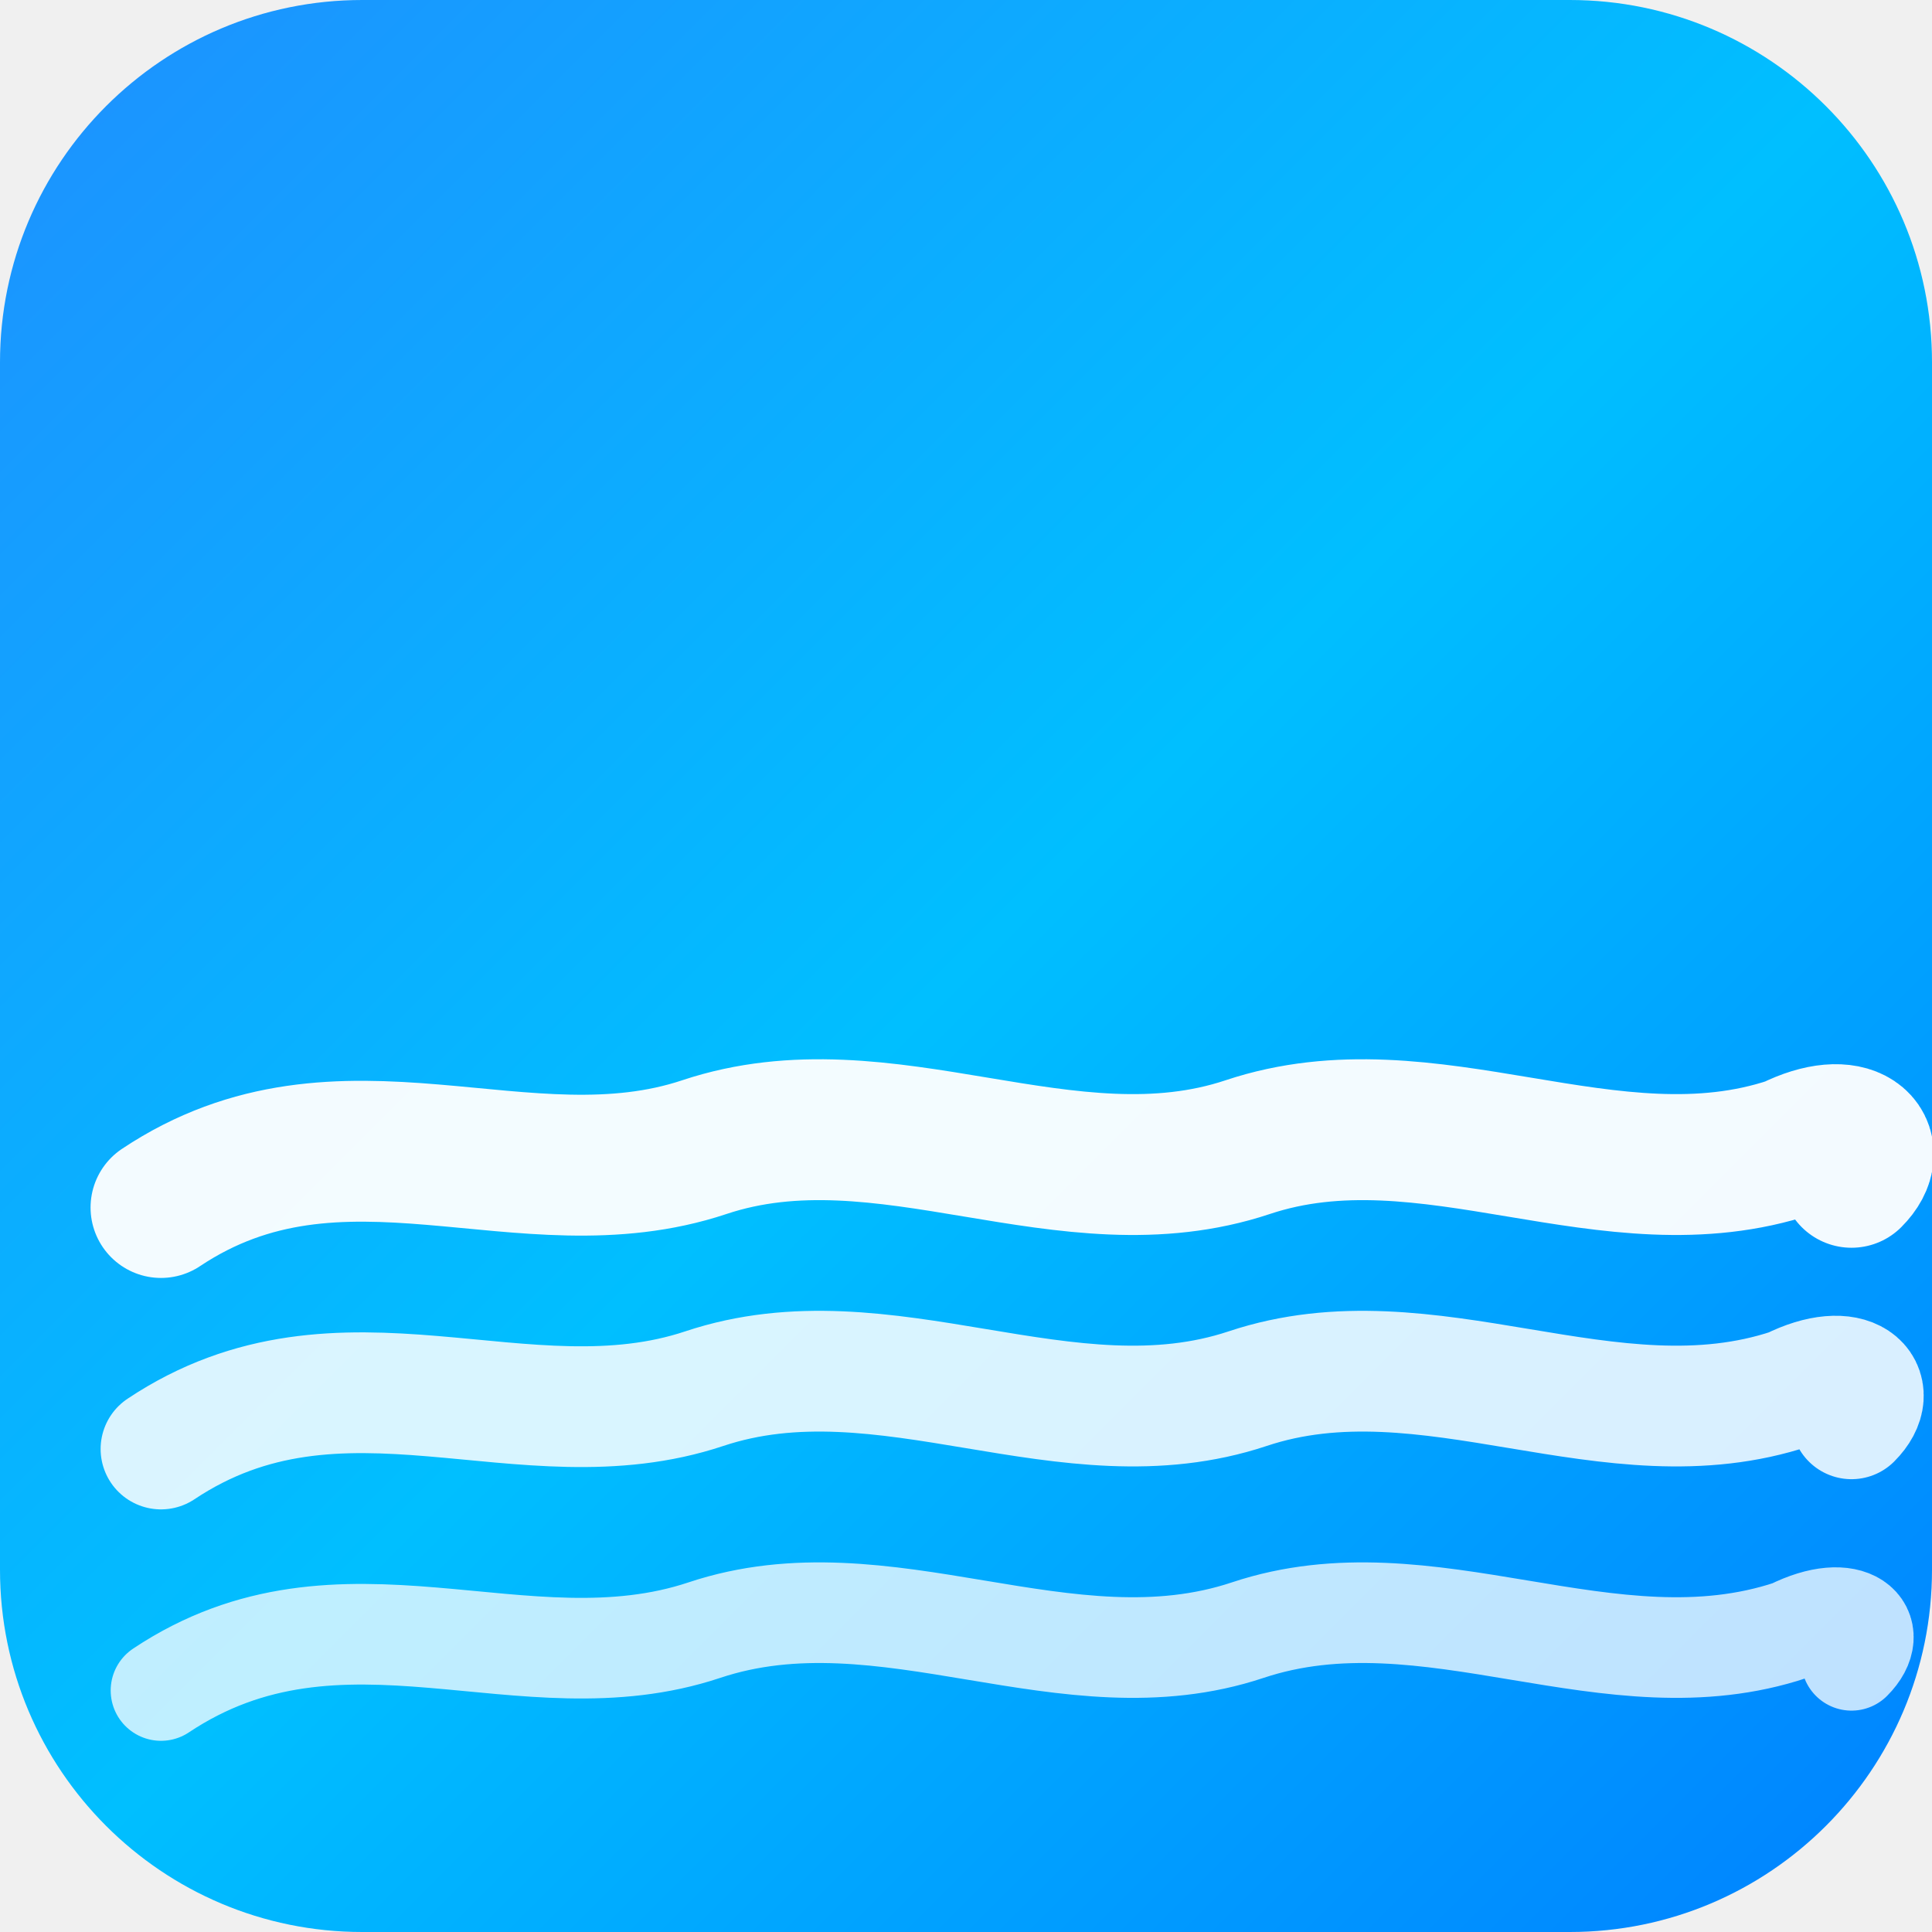
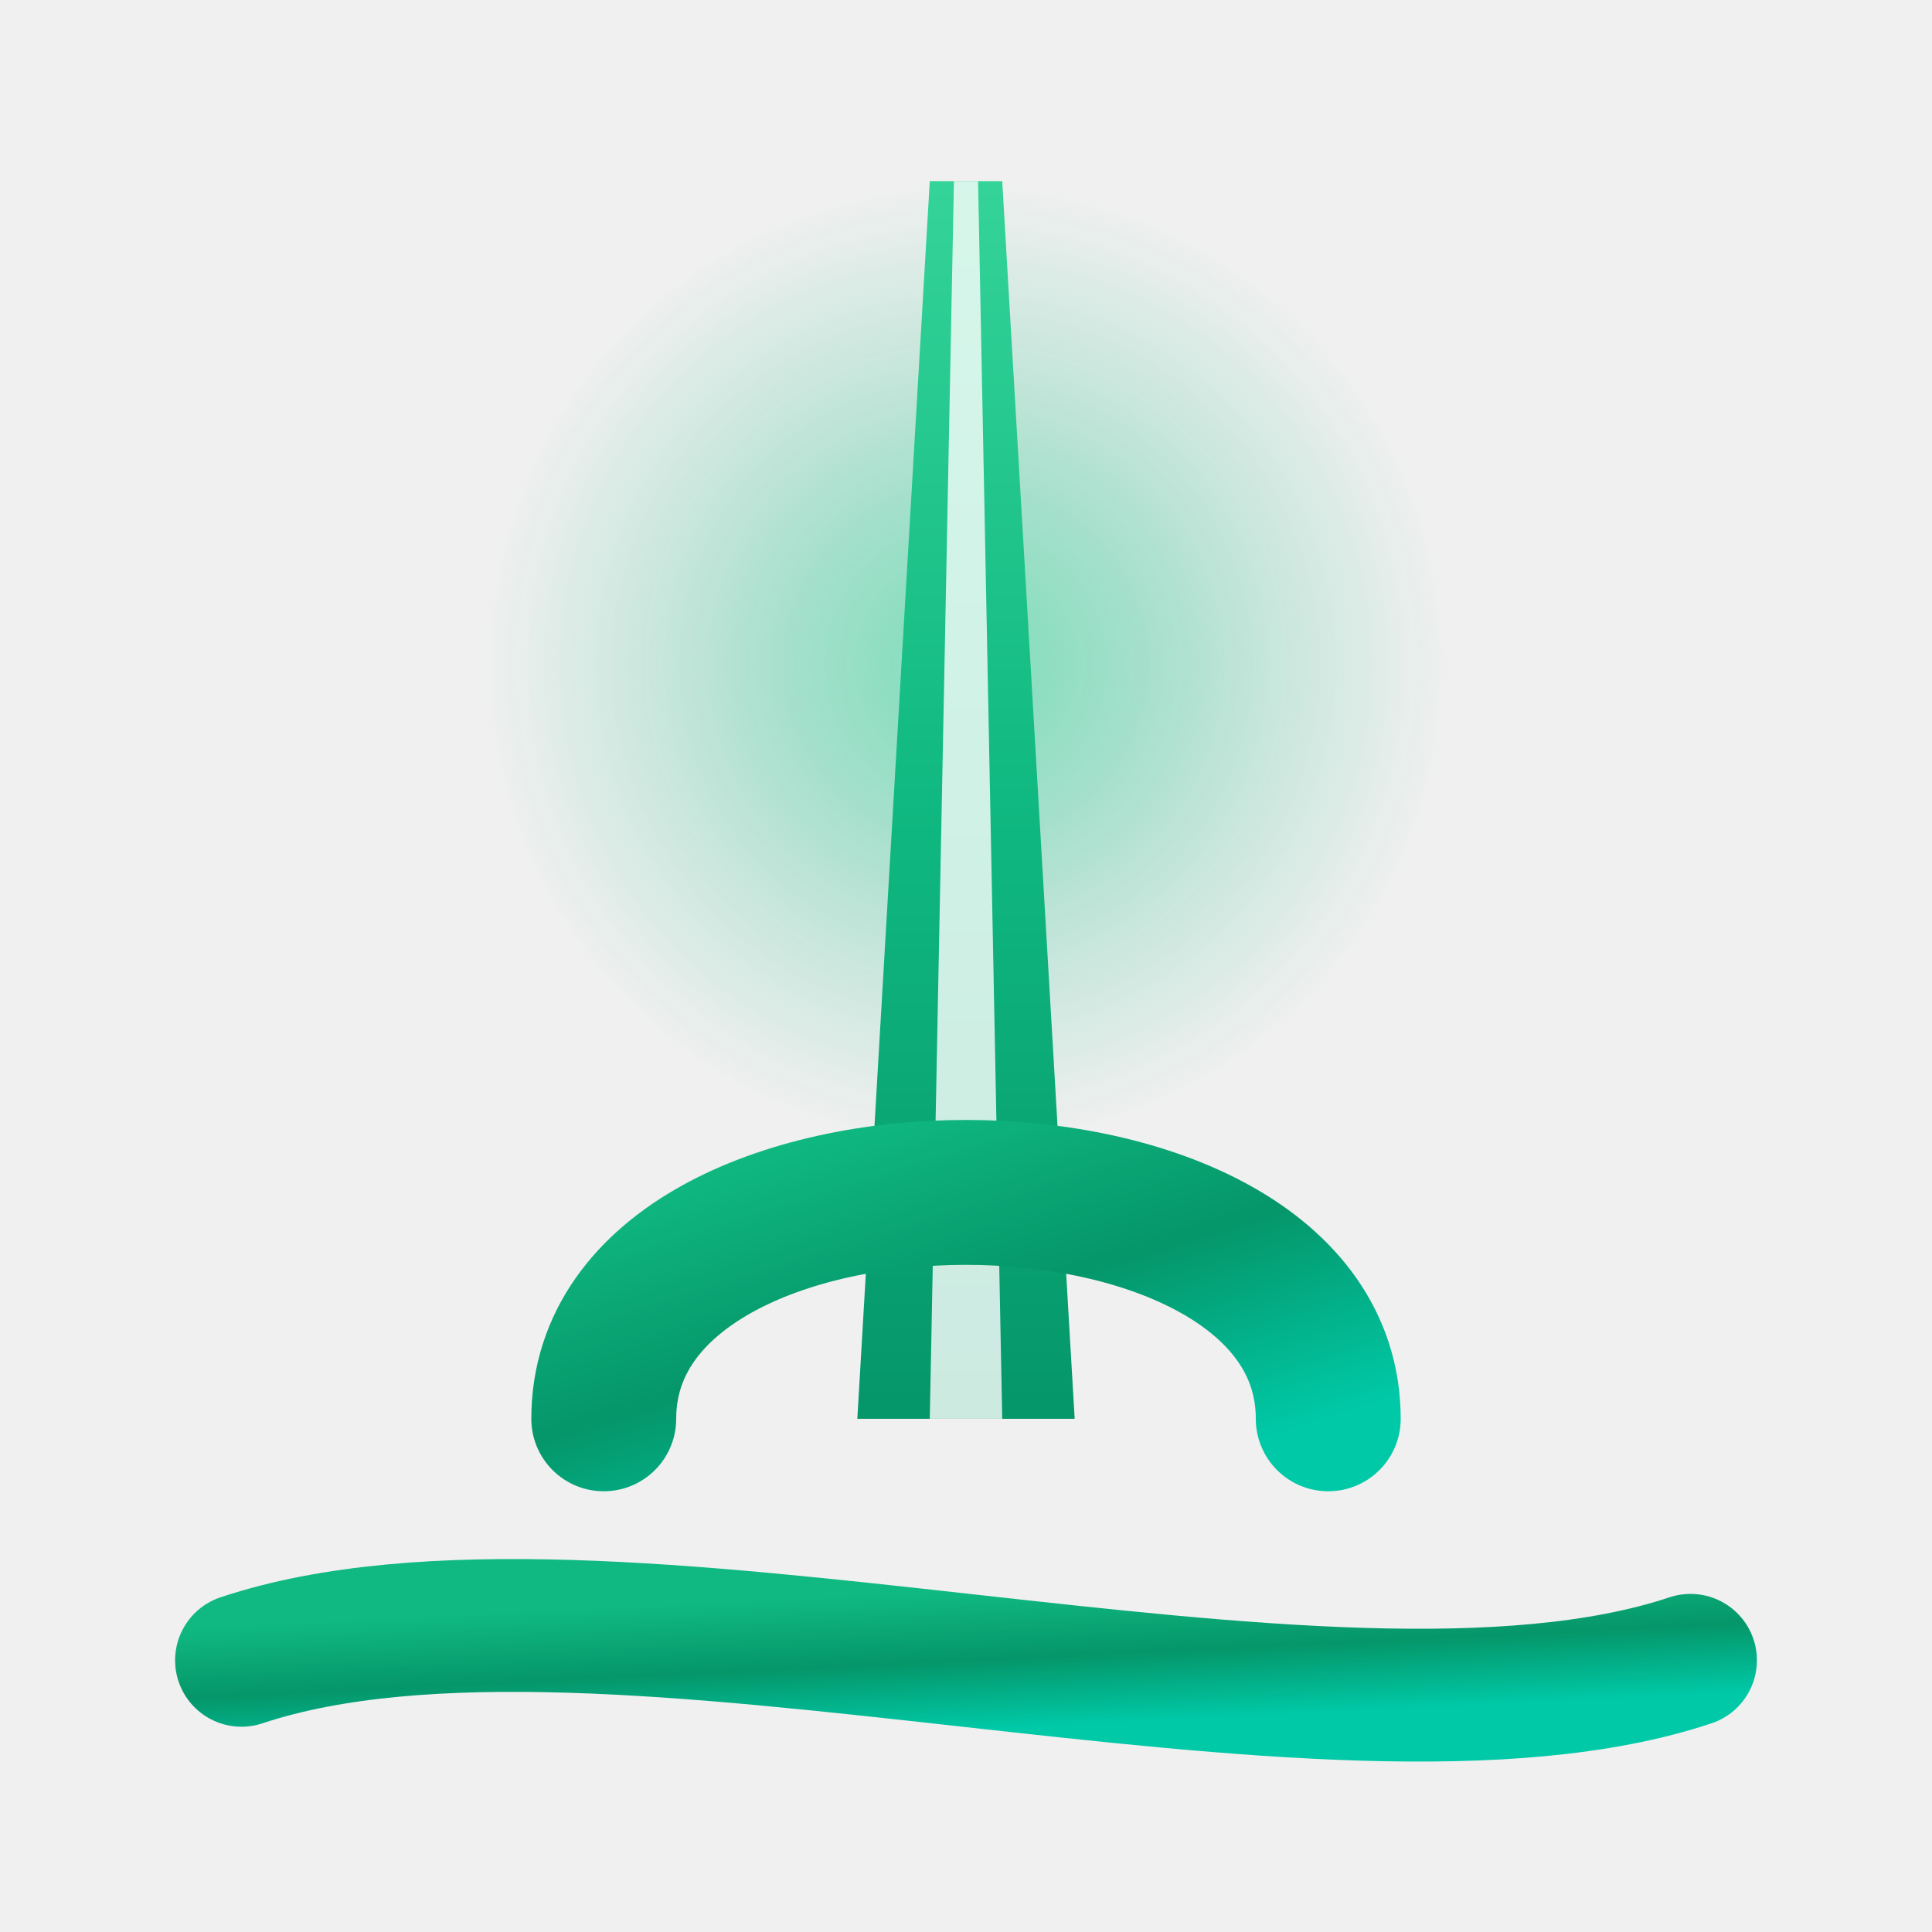
- <svg xmlns="http://www.w3.org/2000/svg" width="48" height="48" viewBox="0 0 48 48" fill="none">
-   <rect width="48" height="48" rx="9" fill="url(#gradient)" />
-   <path d="M4 30C8.5 27 13 30 17.5 28.5C22 27 26.5 30 31 28.5C35.5 27 40 30 44.5 28.5C46 27.75 46.75 28.5 46 29.25" stroke="white" stroke-width="3.5" stroke-linecap="round" fill="none" opacity="0.95" />
-   <path d="M4 36C8.5 33 13 36 17.5 34.5C22 33 26.5 36 31 34.5C35.5 33 40 36 44.5 34.5C46 33.75 46.75 34.5 46 35.25" stroke="white" stroke-width="3" stroke-linecap="round" fill="none" opacity="0.85" />
-   <path d="M4 42C8.5 39 13 42 17.5 40.5C22 39 26.5 42 31 40.5C35.5 39 40 42 44.5 40.5C46 39.75 46.75 40.5 46 41.25" stroke="white" stroke-width="2.5" stroke-linecap="round" fill="none" opacity="0.75" />
+ <svg xmlns="http://www.w3.org/2000/svg" width="32" height="32" viewBox="0 0 32 32" fill="none">
  <defs>
-     <linearGradient id="gradient" x1="0" y1="0" x2="48" y2="48" gradientUnits="userSpaceOnUse">
-       <stop offset="0%" stop-color="#1e90ff" />
-       <stop offset="50%" stop-color="#00bfff" />
-       <stop offset="100%" stop-color="#0080ff" />
+     <linearGradient id="emeraldGrad" x1="0%" y1="0%" x2="100%" y2="100%">
+       <stop offset="0%" stop-color="#10b981" />
+       <stop offset="50%" stop-color="#059669" />
+       <stop offset="100%" stop-color="#00c9a7" />
    </linearGradient>
+     <linearGradient id="beamGrad" x1="50%" y1="100%" x2="50%" y2="0%">
+       <stop offset="0%" stop-color="#059669" />
+       <stop offset="50%" stop-color="#10b981" />
+       <stop offset="100%" stop-color="#34d399" />
+     </linearGradient>
+     <radialGradient id="auraGlow" cx="50%" cy="40%" r="40%">
+       <stop offset="0%" stop-color="#34d399" stop-opacity="0.6" />
+       <stop offset="60%" stop-color="#10b981" stop-opacity="0.2" />
+       <stop offset="100%" stop-color="#10b981" stop-opacity="0" />
+     </radialGradient>
  </defs>
+   <circle cx="16" cy="13" r="10" fill="url(#auraGlow)" />
+   <path d="M14.2 23.5 L15.4 3 L16.6 3 L17.8 23.5 Z" fill="url(#beamGrad)" />
+   <path d="M15.4 23.5 L15.8 3 L16.2 3 L16.6 23.5 Z" fill="#ffffff" opacity="0.8" />
+   <path d="M10 23.5 C10 18.5 22 18.5 22 23.5" stroke="url(#emeraldGrad)" stroke-width="2.4" stroke-linecap="round" fill="none" />
+   <path d="M4 27.5 C10 25.5 22 29.5 28 27.5" stroke="url(#emeraldGrad)" stroke-width="2.2" stroke-linecap="round" fill="none" />
</svg>
